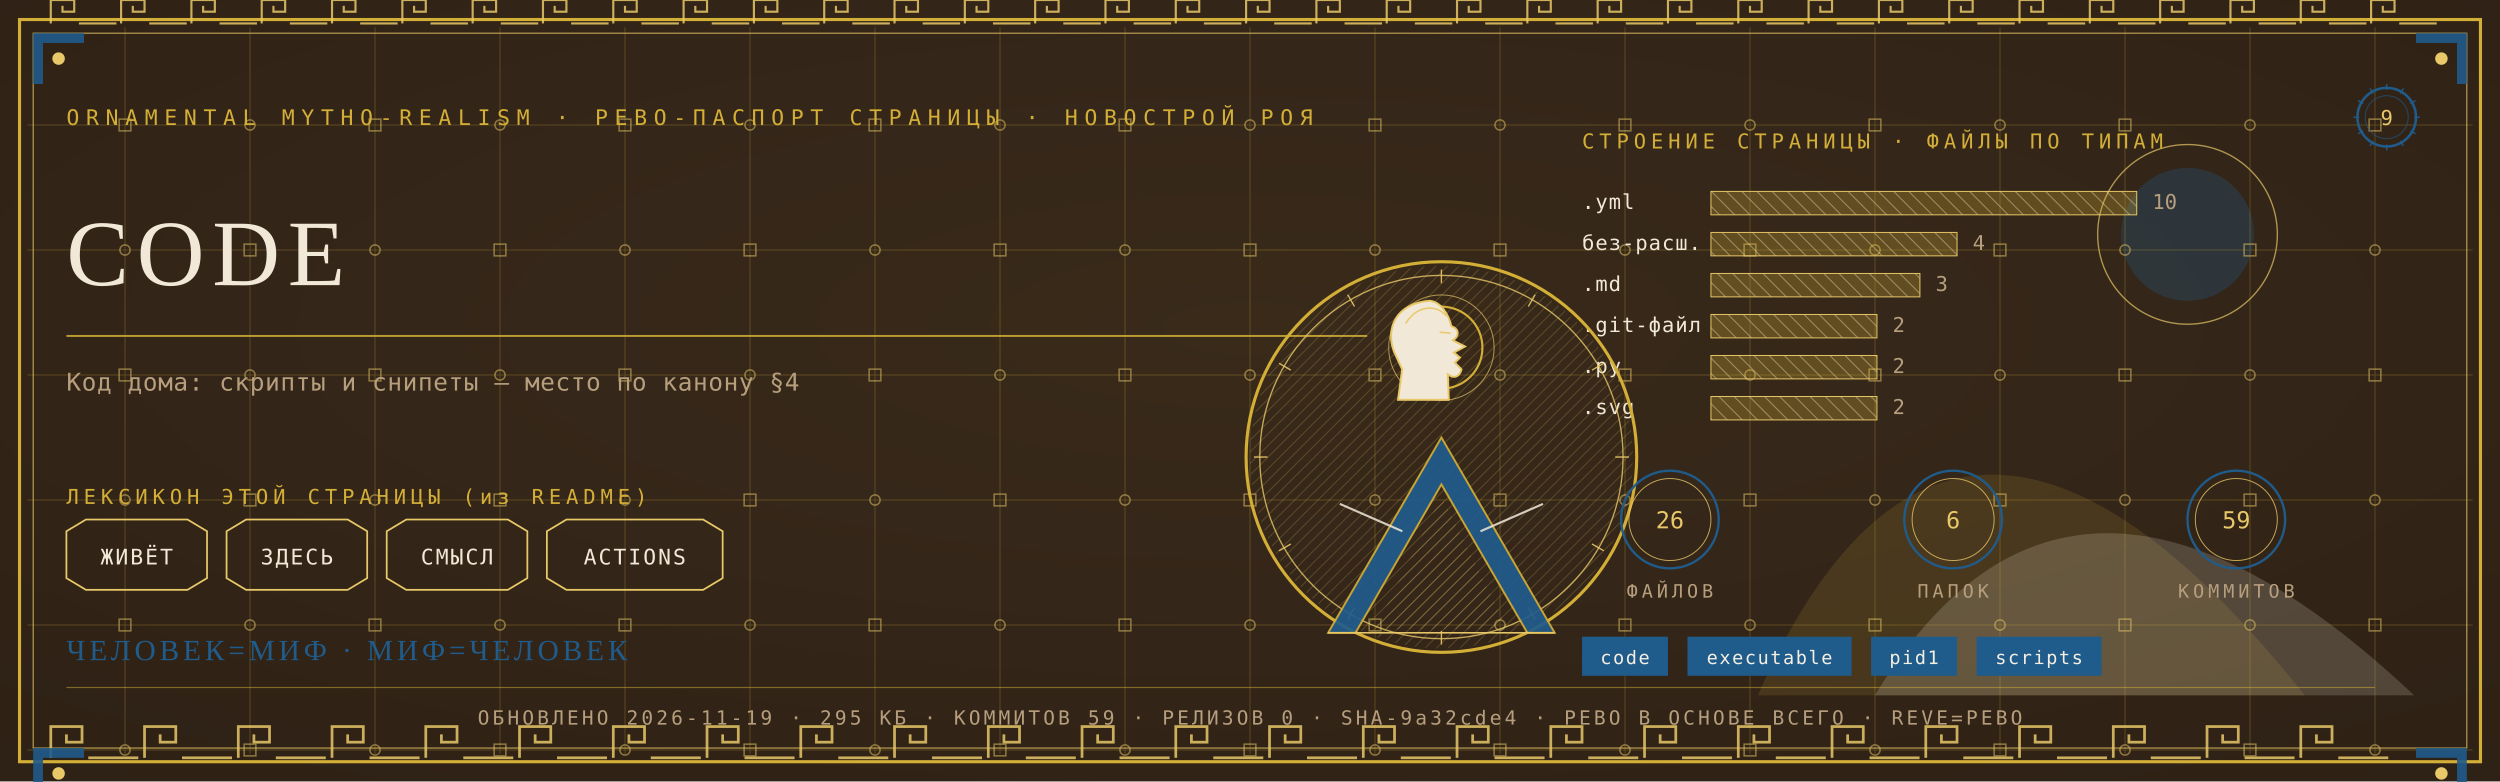
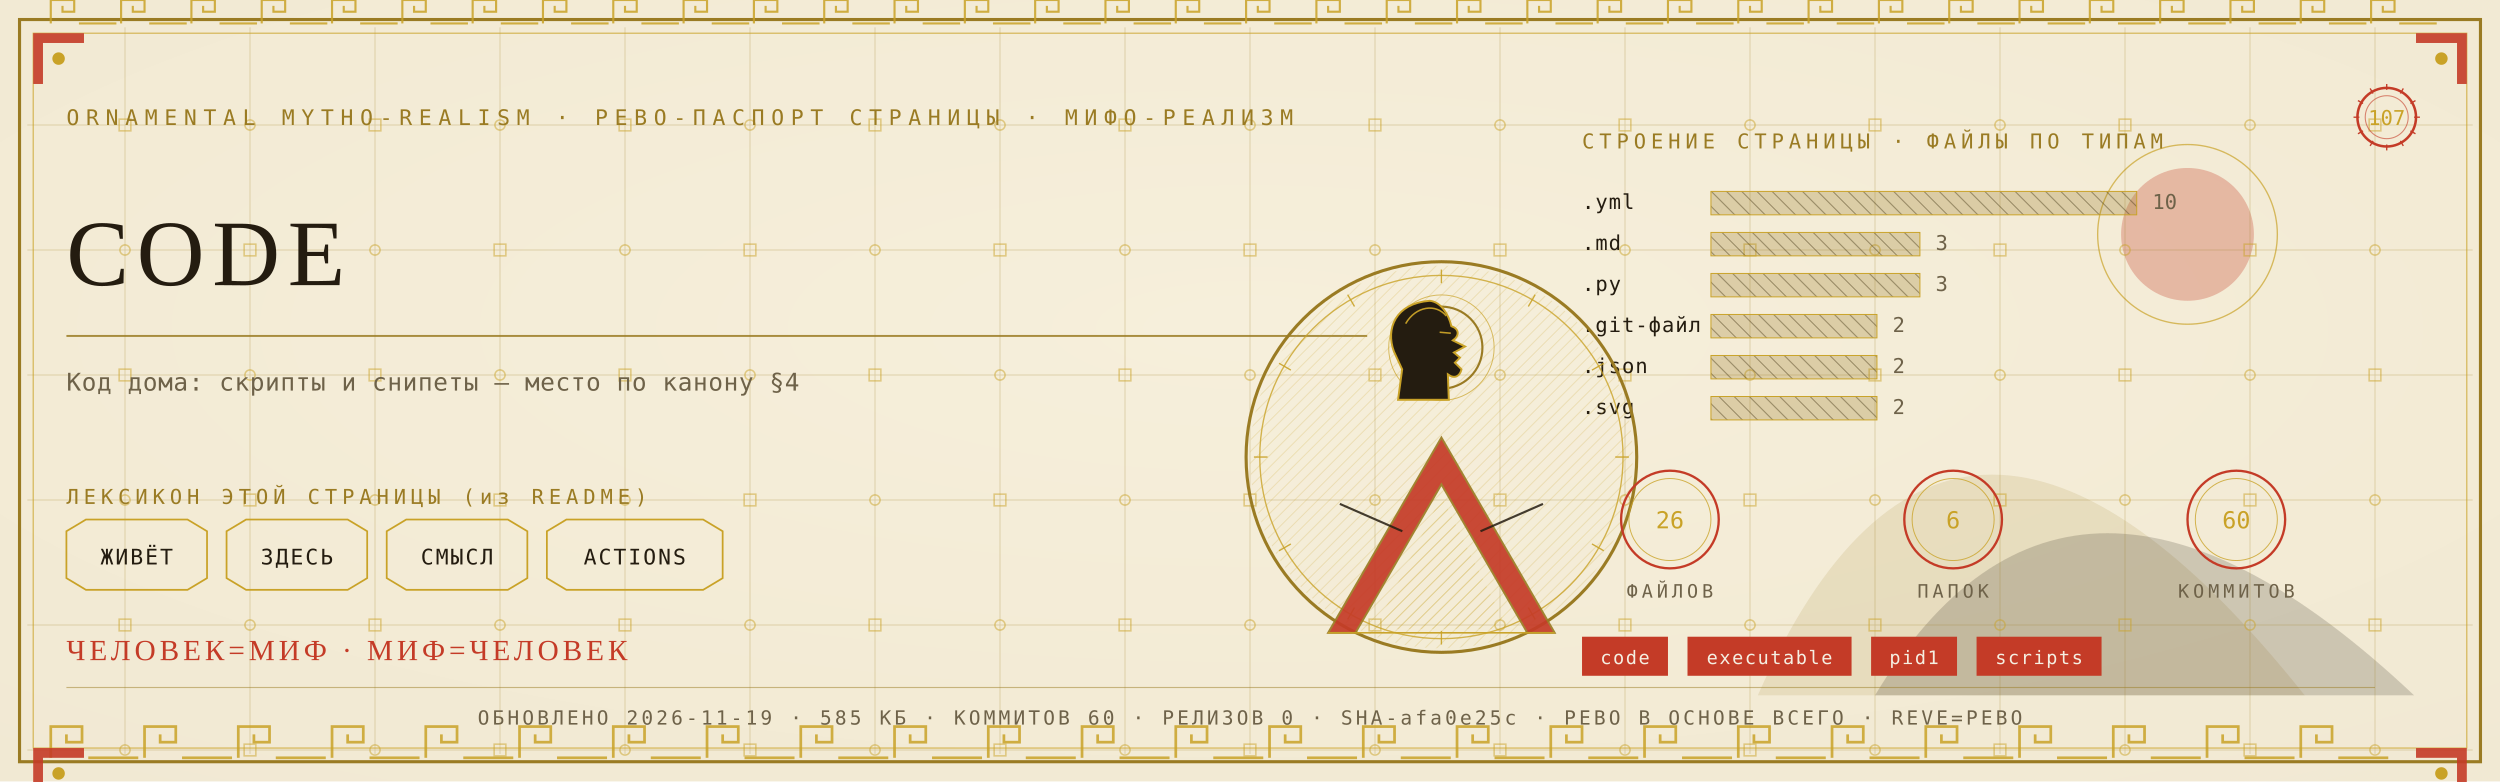
<svg xmlns="http://www.w3.org/2000/svg" viewBox="0 0 1280 400" width="1280" height="400">
  <defs>
-     <radialGradient id="rp9" cx="0.5" cy="0.42" r="1.1">
-       <stop offset="0" stop-color="#3A2A1B" />
-       <stop offset="1" stop-color="#2A1D12" />
+     <radialGradient id="rp107" cx="0.5" cy="0.42" r="1.1">
+       <stop offset="0" stop-color="#F6EFDC" />
+       <stop offset="1" stop-color="#EFE6CF" />
    </radialGradient>
    <pattern id="hatchm" width="4.2" height="4.2" patternUnits="userSpaceOnUse" patternTransform="rotate(45)">
      <rect width="4.2" height="4.2" fill="none" />
-       <line x1="0" y1="0" x2="0" y2="4.2" stroke="#E8C868" stroke-width="0.5" />
+       <line x1="0" y1="0" x2="0" y2="4.2" stroke="#C9A227" stroke-width="0.5" />
    </pattern>
    <pattern id="hatchv" width="5.5" height="5.5" patternUnits="userSpaceOnUse" patternTransform="rotate(-45)">
      <rect width="5.5" height="5.5" fill="none" />
-       <line x1="0" y1="0" x2="0" y2="5.5" stroke="#F1E8D8" stroke-width="0.5" />
+       <line x1="0" y1="0" x2="0" y2="5.5" stroke="#241C10" stroke-width="0.5" />
    </pattern>
  </defs>
-   <rect width="1280" height="400" fill="#2A1D12" />
-   <rect width="1280" height="400" fill="url(#rp9)" opacity="0.94" />
-   <path d="M 900 356 Q 1000 130 1180 356 Z" fill="#D4AF37" opacity="0.14" />
-   <path d="M 960 356 Q 1060 190 1236 356 Z" fill="#F1E8D8" opacity="0.18" />
-   <circle cx="1120" cy="120" r="34" fill="#1F5B8B" opacity="0.30" />
-   <circle cx="1120" cy="120" r="46" fill="none" stroke="#E8C868" stroke-width="0.7" opacity="0.7" />
-   <g stroke="#D4AF37" stroke-width="0.45" opacity="0.30">
+   <rect width="1280" height="400" fill="#EFE6CF" />
+   <rect width="1280" height="400" fill="url(#rp107)" opacity="0.94" />
+   <path d="M 900 356 Q 1000 130 1180 356 Z" fill="#9A7B23" opacity="0.14" />
+   <path d="M 960 356 Q 1060 190 1236 356 Z" fill="#241C10" opacity="0.18" />
+   <circle cx="1120" cy="120" r="34" fill="#C43B27" opacity="0.30" />
+   <circle cx="1120" cy="120" r="46" fill="none" stroke="#C9A227" stroke-width="0.7" opacity="0.7" />
+   <g stroke="#9A7B23" stroke-width="0.45" opacity="0.30">
    <line x1="64" y1="14" x2="64" y2="386" />
    <line x1="128" y1="14" x2="128" y2="386" />
    <line x1="192" y1="14" x2="192" y2="386" />
    <line x1="256" y1="14" x2="256" y2="386" />
    <line x1="320" y1="14" x2="320" y2="386" />
    <line x1="384" y1="14" x2="384" y2="386" />
    <line x1="448" y1="14" x2="448" y2="386" />
    <line x1="512" y1="14" x2="512" y2="386" />
    <line x1="576" y1="14" x2="576" y2="386" />
    <line x1="640" y1="14" x2="640" y2="386" />
    <line x1="704" y1="14" x2="704" y2="386" />
    <line x1="768" y1="14" x2="768" y2="386" />
    <line x1="832" y1="14" x2="832" y2="386" />
    <line x1="896" y1="14" x2="896" y2="386" />
    <line x1="960" y1="14" x2="960" y2="386" />
    <line x1="1024" y1="14" x2="1024" y2="386" />
    <line x1="1088" y1="14" x2="1088" y2="386" />
    <line x1="1152" y1="14" x2="1152" y2="386" />
    <line x1="1216" y1="14" x2="1216" y2="386" />
    <line x1="14" y1="64" x2="1266" y2="64" />
    <line x1="14" y1="128" x2="1266" y2="128" />
    <line x1="14" y1="192" x2="1266" y2="192" />
    <line x1="14" y1="256" x2="1266" y2="256" />
    <line x1="14" y1="320" x2="1266" y2="320" />
    <line x1="14" y1="384" x2="1266" y2="384" />
  </g>
-   <g fill="none" stroke="#E8C868" stroke-width="0.8" opacity="0.5">
+   <g fill="none" stroke="#C9A227" stroke-width="0.8" opacity="0.5">
    <rect x="61" y="61" width="6" height="6" />
    <circle cx="64" cy="128" r="2.6" />
    <rect x="61" y="189" width="6" height="6" />
    <circle cx="64" cy="256" r="2.6" />
    <rect x="61" y="317" width="6" height="6" />
    <circle cx="64" cy="384" r="2.6" />
    <circle cx="128" cy="64" r="2.6" />
    <rect x="125" y="125" width="6" height="6" />
    <circle cx="128" cy="192" r="2.6" />
    <rect x="125" y="253" width="6" height="6" />
    <circle cx="128" cy="320" r="2.6" />
    <rect x="125" y="381" width="6" height="6" />
    <rect x="189" y="61" width="6" height="6" />
    <circle cx="192" cy="128" r="2.6" />
    <rect x="189" y="189" width="6" height="6" />
    <circle cx="192" cy="256" r="2.6" />
    <rect x="189" y="317" width="6" height="6" />
    <circle cx="192" cy="384" r="2.6" />
    <circle cx="256" cy="64" r="2.6" />
    <rect x="253" y="125" width="6" height="6" />
    <circle cx="256" cy="192" r="2.6" />
    <rect x="253" y="253" width="6" height="6" />
    <circle cx="256" cy="320" r="2.6" />
    <rect x="253" y="381" width="6" height="6" />
    <rect x="317" y="61" width="6" height="6" />
    <circle cx="320" cy="128" r="2.6" />
    <rect x="317" y="189" width="6" height="6" />
    <circle cx="320" cy="256" r="2.6" />
    <rect x="317" y="317" width="6" height="6" />
    <circle cx="320" cy="384" r="2.6" />
    <circle cx="384" cy="64" r="2.6" />
    <rect x="381" y="125" width="6" height="6" />
    <circle cx="384" cy="192" r="2.6" />
    <rect x="381" y="253" width="6" height="6" />
    <circle cx="384" cy="320" r="2.6" />
    <rect x="381" y="381" width="6" height="6" />
    <rect x="445" y="61" width="6" height="6" />
    <circle cx="448" cy="128" r="2.6" />
    <rect x="445" y="189" width="6" height="6" />
    <circle cx="448" cy="256" r="2.6" />
    <rect x="445" y="317" width="6" height="6" />
    <circle cx="448" cy="384" r="2.6" />
    <circle cx="512" cy="64" r="2.6" />
    <rect x="509" y="125" width="6" height="6" />
    <circle cx="512" cy="192" r="2.6" />
    <rect x="509" y="253" width="6" height="6" />
    <circle cx="512" cy="320" r="2.6" />
    <rect x="509" y="381" width="6" height="6" />
    <rect x="573" y="61" width="6" height="6" />
    <circle cx="576" cy="128" r="2.6" />
    <rect x="573" y="189" width="6" height="6" />
    <circle cx="576" cy="256" r="2.6" />
    <rect x="573" y="317" width="6" height="6" />
    <circle cx="576" cy="384" r="2.6" />
    <circle cx="640" cy="64" r="2.6" />
    <rect x="637" y="125" width="6" height="6" />
    <circle cx="640" cy="192" r="2.6" />
    <rect x="637" y="253" width="6" height="6" />
    <circle cx="640" cy="320" r="2.6" />
    <rect x="637" y="381" width="6" height="6" />
    <rect x="701" y="61" width="6" height="6" />
    <circle cx="704" cy="128" r="2.6" />
    <rect x="701" y="189" width="6" height="6" />
    <circle cx="704" cy="256" r="2.6" />
    <rect x="701" y="317" width="6" height="6" />
    <circle cx="704" cy="384" r="2.6" />
    <circle cx="768" cy="64" r="2.6" />
    <rect x="765" y="125" width="6" height="6" />
    <circle cx="768" cy="192" r="2.6" />
    <rect x="765" y="253" width="6" height="6" />
    <circle cx="768" cy="320" r="2.6" />
    <rect x="765" y="381" width="6" height="6" />
    <rect x="829" y="61" width="6" height="6" />
    <circle cx="832" cy="128" r="2.6" />
    <rect x="829" y="189" width="6" height="6" />
    <circle cx="832" cy="256" r="2.6" />
    <rect x="829" y="317" width="6" height="6" />
    <circle cx="832" cy="384" r="2.6" />
    <circle cx="896" cy="64" r="2.6" />
    <rect x="893" y="125" width="6" height="6" />
    <circle cx="896" cy="192" r="2.6" />
    <rect x="893" y="253" width="6" height="6" />
    <circle cx="896" cy="320" r="2.6" />
    <rect x="893" y="381" width="6" height="6" />
    <rect x="957" y="61" width="6" height="6" />
    <circle cx="960" cy="128" r="2.6" />
    <rect x="957" y="189" width="6" height="6" />
    <circle cx="960" cy="256" r="2.6" />
    <rect x="957" y="317" width="6" height="6" />
    <circle cx="960" cy="384" r="2.6" />
    <circle cx="1024" cy="64" r="2.6" />
    <rect x="1021" y="125" width="6" height="6" />
    <circle cx="1024" cy="192" r="2.6" />
    <rect x="1021" y="253" width="6" height="6" />
    <circle cx="1024" cy="320" r="2.6" />
    <rect x="1021" y="381" width="6" height="6" />
    <rect x="1085" y="61" width="6" height="6" />
    <circle cx="1088" cy="128" r="2.6" />
    <rect x="1085" y="189" width="6" height="6" />
    <circle cx="1088" cy="256" r="2.6" />
    <rect x="1085" y="317" width="6" height="6" />
    <circle cx="1088" cy="384" r="2.6" />
    <circle cx="1152" cy="64" r="2.6" />
    <rect x="1149" y="125" width="6" height="6" />
    <circle cx="1152" cy="192" r="2.6" />
    <rect x="1149" y="253" width="6" height="6" />
    <circle cx="1152" cy="320" r="2.6" />
    <rect x="1149" y="381" width="6" height="6" />
    <rect x="1213" y="61" width="6" height="6" />
    <circle cx="1216" cy="128" r="2.6" />
    <rect x="1213" y="189" width="6" height="6" />
    <circle cx="1216" cy="256" r="2.6" />
    <rect x="1213" y="317" width="6" height="6" />
    <circle cx="1216" cy="384" r="2.6" />
  </g>
-   <rect x="10" y="10" width="1260" height="380" fill="none" stroke="#D4AF37" stroke-width="1.6" />
-   <rect x="17" y="17" width="1246" height="366" fill="none" stroke="#E8C868" stroke-width="0.6" opacity="0.75" />
-   <g fill="none" stroke="#E8C868" stroke-width="1.4" opacity="0.85">
+   <rect x="10" y="10" width="1260" height="380" fill="none" stroke="#9A7B23" stroke-width="1.6" />
+   <rect x="17" y="17" width="1246" height="366" fill="none" stroke="#C9A227" stroke-width="0.6" opacity="0.75" />
+   <g fill="none" stroke="#C9A227" stroke-width="1.4" opacity="0.85">
    <path d="M 26 388 L 26 372 L 42 372 L 42 380.0 L 34.0 380.0 L 34.0 376.0" />
    <line x1="45.2" y1="388" x2="70.8" y2="388" />
    <path d="M 74 388 L 74 372 L 90 372 L 90 380.0 L 82.0 380.0 L 82.0 376.0" />
    <line x1="93.2" y1="388" x2="118.8" y2="388" />
    <path d="M 122 388 L 122 372 L 138 372 L 138 380.0 L 130.0 380.0 L 130.0 376.0" />
    <line x1="141.2" y1="388" x2="166.8" y2="388" />
    <path d="M 170 388 L 170 372 L 186 372 L 186 380.0 L 178.0 380.0 L 178.0 376.0" />
    <line x1="189.2" y1="388" x2="214.8" y2="388" />
    <path d="M 218 388 L 218 372 L 234 372 L 234 380.0 L 226.0 380.0 L 226.0 376.0" />
    <line x1="237.2" y1="388" x2="262.8" y2="388" />
    <path d="M 266 388 L 266 372 L 282 372 L 282 380.0 L 274.0 380.0 L 274.0 376.0" />
    <line x1="285.2" y1="388" x2="310.8" y2="388" />
    <path d="M 314 388 L 314 372 L 330 372 L 330 380.0 L 322.0 380.0 L 322.0 376.0" />
    <line x1="333.2" y1="388" x2="358.8" y2="388" />
    <path d="M 362 388 L 362 372 L 378 372 L 378 380.0 L 370.0 380.0 L 370.0 376.0" />
    <line x1="381.2" y1="388" x2="406.8" y2="388" />
    <path d="M 410 388 L 410 372 L 426 372 L 426 380.0 L 418.0 380.0 L 418.0 376.0" />
    <line x1="429.2" y1="388" x2="454.8" y2="388" />
    <path d="M 458 388 L 458 372 L 474 372 L 474 380.0 L 466.0 380.0 L 466.0 376.0" />
    <line x1="477.2" y1="388" x2="502.8" y2="388" />
    <path d="M 506 388 L 506 372 L 522 372 L 522 380.0 L 514.0 380.0 L 514.0 376.0" />
    <line x1="525.2" y1="388" x2="550.8" y2="388" />
    <path d="M 554 388 L 554 372 L 570 372 L 570 380.0 L 562.0 380.0 L 562.0 376.0" />
    <line x1="573.2" y1="388" x2="598.8" y2="388" />
    <path d="M 602 388 L 602 372 L 618 372 L 618 380.0 L 610.0 380.0 L 610.0 376.0" />
    <line x1="621.2" y1="388" x2="646.8" y2="388" />
    <path d="M 650 388 L 650 372 L 666 372 L 666 380.0 L 658.0 380.0 L 658.0 376.0" />
    <line x1="669.2" y1="388" x2="694.8" y2="388" />
    <path d="M 698 388 L 698 372 L 714 372 L 714 380.0 L 706.0 380.0 L 706.0 376.0" />
    <line x1="717.2" y1="388" x2="742.8" y2="388" />
    <path d="M 746 388 L 746 372 L 762 372 L 762 380.0 L 754.0 380.0 L 754.0 376.0" />
    <line x1="765.2" y1="388" x2="790.8" y2="388" />
    <path d="M 794 388 L 794 372 L 810 372 L 810 380.0 L 802.0 380.0 L 802.0 376.0" />
    <line x1="813.2" y1="388" x2="838.8" y2="388" />
    <path d="M 842 388 L 842 372 L 858 372 L 858 380.0 L 850.0 380.0 L 850.0 376.0" />
    <line x1="861.2" y1="388" x2="886.8" y2="388" />
    <path d="M 890 388 L 890 372 L 906 372 L 906 380.0 L 898.0 380.0 L 898.0 376.0" />
    <line x1="909.2" y1="388" x2="934.8" y2="388" />
    <path d="M 938 388 L 938 372 L 954 372 L 954 380.0 L 946.0 380.0 L 946.0 376.0" />
    <line x1="957.2" y1="388" x2="982.8" y2="388" />
    <path d="M 986 388 L 986 372 L 1002 372 L 1002 380.0 L 994.0 380.0 L 994.0 376.0" />
    <line x1="1005.2" y1="388" x2="1030.8" y2="388" />
    <path d="M 1034 388 L 1034 372 L 1050 372 L 1050 380.0 L 1042.0 380.0 L 1042.0 376.0" />
    <line x1="1053.2" y1="388" x2="1078.8" y2="388" />
    <path d="M 1082 388 L 1082 372 L 1098 372 L 1098 380.0 L 1090.0 380.0 L 1090.0 376.0" />
    <line x1="1101.2" y1="388" x2="1126.8" y2="388" />
    <path d="M 1130 388 L 1130 372 L 1146 372 L 1146 380.0 L 1138.0 380.0 L 1138.0 376.0" />
    <line x1="1149.2" y1="388" x2="1174.8" y2="388" />
    <path d="M 1178 388 L 1178 372 L 1194 372 L 1194 380.0 L 1186.0 380.0 L 1186.0 376.0" />
    <line x1="1197.2" y1="388" x2="1222.8" y2="388" />
  </g>
-   <g fill="none" stroke="#E8C868" stroke-width="1.1" opacity="0.85">
+   <g fill="none" stroke="#C9A227" stroke-width="1.1" opacity="0.85">
    <path d="M 26 12 L 26 0 L 38 0 L 38 6.0 L 32.0 6.0 L 32.0 3.0" />
    <line x1="40.4" y1="12" x2="59.6" y2="12" />
    <path d="M 62 12 L 62 0 L 74 0 L 74 6.0 L 68.0 6.0 L 68.0 3.0" />
    <line x1="76.4" y1="12" x2="95.6" y2="12" />
    <path d="M 98 12 L 98 0 L 110 0 L 110 6.0 L 104.0 6.0 L 104.0 3.0" />
    <line x1="112.4" y1="12" x2="131.6" y2="12" />
    <path d="M 134 12 L 134 0 L 146 0 L 146 6.0 L 140.0 6.0 L 140.0 3.0" />
    <line x1="148.4" y1="12" x2="167.6" y2="12" />
    <path d="M 170 12 L 170 0 L 182 0 L 182 6.0 L 176.0 6.0 L 176.0 3.0" />
    <line x1="184.4" y1="12" x2="203.6" y2="12" />
    <path d="M 206 12 L 206 0 L 218 0 L 218 6.0 L 212.0 6.0 L 212.0 3.0" />
    <line x1="220.4" y1="12" x2="239.6" y2="12" />
    <path d="M 242 12 L 242 0 L 254 0 L 254 6.0 L 248.0 6.0 L 248.0 3.0" />
    <line x1="256.4" y1="12" x2="275.6" y2="12" />
    <path d="M 278 12 L 278 0 L 290 0 L 290 6.0 L 284.0 6.0 L 284.0 3.0" />
    <line x1="292.4" y1="12" x2="311.6" y2="12" />
    <path d="M 314 12 L 314 0 L 326 0 L 326 6.0 L 320.0 6.0 L 320.0 3.0" />
    <line x1="328.4" y1="12" x2="347.6" y2="12" />
    <path d="M 350 12 L 350 0 L 362 0 L 362 6.0 L 356.0 6.0 L 356.0 3.0" />
    <line x1="364.4" y1="12" x2="383.6" y2="12" />
    <path d="M 386 12 L 386 0 L 398 0 L 398 6.0 L 392.0 6.0 L 392.0 3.0" />
    <line x1="400.4" y1="12" x2="419.6" y2="12" />
    <path d="M 422 12 L 422 0 L 434 0 L 434 6.0 L 428.0 6.0 L 428.0 3.0" />
    <line x1="436.4" y1="12" x2="455.6" y2="12" />
    <path d="M 458 12 L 458 0 L 470 0 L 470 6.0 L 464.0 6.0 L 464.0 3.0" />
    <line x1="472.4" y1="12" x2="491.6" y2="12" />
    <path d="M 494 12 L 494 0 L 506 0 L 506 6.0 L 500.0 6.0 L 500.0 3.0" />
    <line x1="508.4" y1="12" x2="527.6" y2="12" />
    <path d="M 530 12 L 530 0 L 542 0 L 542 6.0 L 536.0 6.0 L 536.0 3.0" />
    <line x1="544.4" y1="12" x2="563.6" y2="12" />
    <path d="M 566 12 L 566 0 L 578 0 L 578 6.0 L 572.0 6.0 L 572.0 3.0" />
    <line x1="580.4" y1="12" x2="599.6" y2="12" />
    <path d="M 602 12 L 602 0 L 614 0 L 614 6.0 L 608.0 6.0 L 608.0 3.0" />
    <line x1="616.4" y1="12" x2="635.6" y2="12" />
    <path d="M 638 12 L 638 0 L 650 0 L 650 6.0 L 644.0 6.0 L 644.0 3.0" />
    <line x1="652.4" y1="12" x2="671.6" y2="12" />
    <path d="M 674 12 L 674 0 L 686 0 L 686 6.0 L 680.0 6.0 L 680.0 3.0" />
    <line x1="688.4" y1="12" x2="707.6" y2="12" />
    <path d="M 710 12 L 710 0 L 722 0 L 722 6.0 L 716.0 6.0 L 716.0 3.0" />
    <line x1="724.4" y1="12" x2="743.6" y2="12" />
    <path d="M 746 12 L 746 0 L 758 0 L 758 6.0 L 752.0 6.0 L 752.0 3.0" />
    <line x1="760.4" y1="12" x2="779.6" y2="12" />
    <path d="M 782 12 L 782 0 L 794 0 L 794 6.0 L 788.0 6.0 L 788.0 3.0" />
    <line x1="796.4" y1="12" x2="815.6" y2="12" />
    <path d="M 818 12 L 818 0 L 830 0 L 830 6.0 L 824.0 6.0 L 824.0 3.0" />
    <line x1="832.4" y1="12" x2="851.6" y2="12" />
    <path d="M 854 12 L 854 0 L 866 0 L 866 6.0 L 860.0 6.0 L 860.0 3.0" />
    <line x1="868.4" y1="12" x2="887.6" y2="12" />
    <path d="M 890 12 L 890 0 L 902 0 L 902 6.0 L 896.0 6.0 L 896.0 3.0" />
    <line x1="904.4" y1="12" x2="923.6" y2="12" />
    <path d="M 926 12 L 926 0 L 938 0 L 938 6.0 L 932.0 6.0 L 932.0 3.0" />
    <line x1="940.4" y1="12" x2="959.6" y2="12" />
    <path d="M 962 12 L 962 0 L 974 0 L 974 6.0 L 968.0 6.0 L 968.0 3.0" />
    <line x1="976.4" y1="12" x2="995.6" y2="12" />
    <path d="M 998 12 L 998 0 L 1010 0 L 1010 6.0 L 1004.0 6.0 L 1004.0 3.0" />
    <line x1="1012.4" y1="12" x2="1031.6" y2="12" />
    <path d="M 1034 12 L 1034 0 L 1046 0 L 1046 6.0 L 1040.0 6.0 L 1040.0 3.0" />
    <line x1="1048.4" y1="12" x2="1067.6" y2="12" />
    <path d="M 1070 12 L 1070 0 L 1082 0 L 1082 6.0 L 1076.0 6.0 L 1076.0 3.0" />
    <line x1="1084.4" y1="12" x2="1103.6" y2="12" />
    <path d="M 1106 12 L 1106 0 L 1118 0 L 1118 6.0 L 1112.0 6.0 L 1112.0 3.0" />
    <line x1="1120.4" y1="12" x2="1139.6" y2="12" />
    <path d="M 1142 12 L 1142 0 L 1154 0 L 1154 6.0 L 1148.0 6.0 L 1148.0 3.0" />
    <line x1="1156.4" y1="12" x2="1175.6" y2="12" />
    <path d="M 1178 12 L 1178 0 L 1190 0 L 1190 6.0 L 1184.0 6.0 L 1184.0 3.0" />
    <line x1="1192.4" y1="12" x2="1211.6" y2="12" />
    <path d="M 1214 12 L 1214 0 L 1226 0 L 1226 6.0 L 1220.0 6.0 L 1220.0 3.0" />
    <line x1="1228.4" y1="12" x2="1247.6" y2="12" />
  </g>
  <g transform="translate(17,17) scale(1,1)">
-     <path d="M 0 0 L 26 0 L 26 5 L 5 5 L 5 26 L 0 26 Z" fill="#1F5B8B" opacity="0.9" />
-     <circle cx="13" cy="13" r="3.2" fill="#E8C868" />
+     <path d="M 0 0 L 26 0 L 26 5 L 5 5 L 5 26 L 0 26 Z" fill="#C43B27" opacity="0.9" />
+     <circle cx="13" cy="13" r="3.2" fill="#C9A227" />
  </g>
  <g transform="translate(1263,17) scale(-1,1)">
-     <path d="M 0 0 L 26 0 L 26 5 L 5 5 L 5 26 L 0 26 Z" fill="#1F5B8B" opacity="0.9" />
-     <circle cx="13" cy="13" r="3.2" fill="#E8C868" />
+     <path d="M 0 0 L 26 0 L 26 5 L 5 5 L 5 26 L 0 26 Z" fill="#C43B27" opacity="0.9" />
+     <circle cx="13" cy="13" r="3.2" fill="#C9A227" />
  </g>
  <g transform="translate(17,383) scale(1,1)">
-     <path d="M 0 0 L 26 0 L 26 5 L 5 5 L 5 26 L 0 26 Z" fill="#1F5B8B" opacity="0.9" />
-     <circle cx="13" cy="13" r="3.2" fill="#E8C868" />
+     <path d="M 0 0 L 26 0 L 26 5 L 5 5 L 5 26 L 0 26 Z" fill="#C43B27" opacity="0.9" />
+     <circle cx="13" cy="13" r="3.2" fill="#C9A227" />
  </g>
  <g transform="translate(1263,383) scale(-1,1)">
-     <path d="M 0 0 L 26 0 L 26 5 L 5 5 L 5 26 L 0 26 Z" fill="#1F5B8B" opacity="0.9" />
-     <circle cx="13" cy="13" r="3.2" fill="#E8C868" />
-   </g>
-   <text x="34" y="64" font-family="'Cascadia Mono', ui-monospace, Consolas, monospace" font-size="11" fill="#D4AF37" letter-spacing="3.4">ORNAMENTAL MYTHO-REALISM · РЕВО-ПАСПОРТ СТРАНИЦЫ · НОВОСТРОЙ РОЯ</text>
+     <path d="M 0 0 L 26 0 L 26 5 L 5 5 L 5 26 L 0 26 Z" fill="#C43B27" opacity="0.9" />
+     <circle cx="13" cy="13" r="3.2" fill="#C9A227" />
+   </g>
+   <text x="34" y="64" font-family="'Cascadia Mono', ui-monospace, Consolas, monospace" font-size="11" fill="#9A7B23" letter-spacing="3.4">ORNAMENTAL MYTHO-REALISM · РЕВО-ПАСПОРТ СТРАНИЦЫ · МИФО-РЕАЛИЗМ</text>
  <g transform="translate(1222,60)">
-     <circle r="15" fill="none" stroke="#1F5B8B" stroke-width="1.3" />
-     <circle r="11" fill="none" stroke="#1F5B8B" stroke-width="0.55" opacity="0.6" />
-     <text y="4" text-anchor="middle" font-family="'Cascadia Mono', ui-monospace, Consolas, monospace" font-size="10.5" fill="#E8C868">9</text>
-     <g stroke="#1F5B8B" stroke-width="0.7">
+     <circle r="15" fill="none" stroke="#C43B27" stroke-width="1.3" />
+     <circle r="11" fill="none" stroke="#C43B27" stroke-width="0.55" opacity="0.6" />
+     <text y="4" text-anchor="middle" font-family="'Cascadia Mono', ui-monospace, Consolas, monospace" font-size="10.5" fill="#C9A227">107</text>
+     <g stroke="#C43B27" stroke-width="0.7">
      <line x1="0" y1="-17" x2="0" y2="-14" transform="rotate(0)" />
      <line x1="0" y1="-17" x2="0" y2="-14" transform="rotate(30)" />
      <line x1="0" y1="-17" x2="0" y2="-14" transform="rotate(60)" />
      <line x1="0" y1="-17" x2="0" y2="-14" transform="rotate(90)" />
      <line x1="0" y1="-17" x2="0" y2="-14" transform="rotate(120)" />
      <line x1="0" y1="-17" x2="0" y2="-14" transform="rotate(150)" />
      <line x1="0" y1="-17" x2="0" y2="-14" transform="rotate(180)" />
      <line x1="0" y1="-17" x2="0" y2="-14" transform="rotate(210)" />
      <line x1="0" y1="-17" x2="0" y2="-14" transform="rotate(240)" />
      <line x1="0" y1="-17" x2="0" y2="-14" transform="rotate(270)" />
      <line x1="0" y1="-17" x2="0" y2="-14" transform="rotate(300)" />
      <line x1="0" y1="-17" x2="0" y2="-14" transform="rotate(330)" />
    </g>
  </g>
-   <text x="34" y="146" font-family="Georgia, 'Times New Roman', serif" font-size="48.0" fill="#F1E8D8" letter-spacing="4">CODE</text>
-   <line x1="34" y1="172" x2="700" y2="172" stroke="#D4AF37" stroke-width="1" opacity="0.85" />
-   <text x="34" y="200" font-family="'Cascadia Mono', ui-monospace, Consolas, monospace" font-size="12.5" fill="#B79F7E" letter-spacing="0.3">Код дома: скрипты и снипеты — место по канону §4</text>
-   <text x="34" y="258" font-family="'Cascadia Mono', ui-monospace, Consolas, monospace" font-size="10.5" fill="#D4AF37" letter-spacing="2.5">ЛЕКСИКОН ЭТОЙ СТРАНИЦЫ (из README)</text>
-   <path d="M 34 272 L 44 266 L 96 266 L 106 272 L 106 296 L 96 302 L 44 302 L 34 296 Z" fill="none" stroke="#E8C868" stroke-width="0.9" />
-   <text x="70" y="289" text-anchor="middle" font-family="'Cascadia Mono', ui-monospace, Consolas, monospace" font-size="11" fill="#F1E8D8" letter-spacing="1">ЖИВЁТ</text>
-   <path d="M 116 272 L 126 266 L 178 266 L 188 272 L 188 296 L 178 302 L 126 302 L 116 296 Z" fill="none" stroke="#E8C868" stroke-width="0.9" />
-   <text x="152" y="289" text-anchor="middle" font-family="'Cascadia Mono', ui-monospace, Consolas, monospace" font-size="11" fill="#F1E8D8" letter-spacing="1">ЗДЕСЬ</text>
-   <path d="M 198 272 L 208 266 L 260 266 L 270 272 L 270 296 L 260 302 L 208 302 L 198 296 Z" fill="none" stroke="#E8C868" stroke-width="0.9" />
-   <text x="234" y="289" text-anchor="middle" font-family="'Cascadia Mono', ui-monospace, Consolas, monospace" font-size="11" fill="#F1E8D8" letter-spacing="1">СМЫСЛ</text>
-   <path d="M 280 272 L 290 266 L 360 266 L 370 272 L 370 296 L 360 302 L 290 302 L 280 296 Z" fill="none" stroke="#E8C868" stroke-width="0.9" />
-   <text x="325" y="289" text-anchor="middle" font-family="'Cascadia Mono', ui-monospace, Consolas, monospace" font-size="11" fill="#F1E8D8" letter-spacing="1">ACTIONS</text>
-   <text x="810" y="76" font-family="'Cascadia Mono', ui-monospace, Consolas, monospace" font-size="10.5" fill="#D4AF37" letter-spacing="2.5">СТРОЕНИЕ СТРАНИЦЫ · ФАЙЛЫ ПО ТИПАМ</text>
-   <text x="810" y="107" font-family="'Cascadia Mono', ui-monospace, Consolas, monospace" font-size="10.5" fill="#F1E8D8" letter-spacing="0.5">.yml</text>
+   <text x="34" y="146" font-family="Georgia, 'Times New Roman', serif" font-size="48.0" fill="#241C10" letter-spacing="4">CODE</text>
+   <line x1="34" y1="172" x2="700" y2="172" stroke="#9A7B23" stroke-width="1" opacity="0.85" />
+   <text x="34" y="200" font-family="'Cascadia Mono', ui-monospace, Consolas, monospace" font-size="12.5" fill="#6E6249" letter-spacing="0.3">Код дома: скрипты и снипеты — место по канону §4</text>
+   <text x="34" y="258" font-family="'Cascadia Mono', ui-monospace, Consolas, monospace" font-size="10.5" fill="#9A7B23" letter-spacing="2.5">ЛЕКСИКОН ЭТОЙ СТРАНИЦЫ (из README)</text>
+   <path d="M 34 272 L 44 266 L 96 266 L 106 272 L 106 296 L 96 302 L 44 302 L 34 296 Z" fill="none" stroke="#C9A227" stroke-width="0.9" />
+   <text x="70" y="289" text-anchor="middle" font-family="'Cascadia Mono', ui-monospace, Consolas, monospace" font-size="11" fill="#241C10" letter-spacing="1">ЖИВЁТ</text>
+   <path d="M 116 272 L 126 266 L 178 266 L 188 272 L 188 296 L 178 302 L 126 302 L 116 296 Z" fill="none" stroke="#C9A227" stroke-width="0.9" />
+   <text x="152" y="289" text-anchor="middle" font-family="'Cascadia Mono', ui-monospace, Consolas, monospace" font-size="11" fill="#241C10" letter-spacing="1">ЗДЕСЬ</text>
+   <path d="M 198 272 L 208 266 L 260 266 L 270 272 L 270 296 L 260 302 L 208 302 L 198 296 Z" fill="none" stroke="#C9A227" stroke-width="0.9" />
+   <text x="234" y="289" text-anchor="middle" font-family="'Cascadia Mono', ui-monospace, Consolas, monospace" font-size="11" fill="#241C10" letter-spacing="1">СМЫСЛ</text>
+   <path d="M 280 272 L 290 266 L 360 266 L 370 272 L 370 296 L 360 302 L 290 302 L 280 296 Z" fill="none" stroke="#C9A227" stroke-width="0.9" />
+   <text x="325" y="289" text-anchor="middle" font-family="'Cascadia Mono', ui-monospace, Consolas, monospace" font-size="11" fill="#241C10" letter-spacing="1">ACTIONS</text>
+   <text x="810" y="76" font-family="'Cascadia Mono', ui-monospace, Consolas, monospace" font-size="10.5" fill="#9A7B23" letter-spacing="2.5">СТРОЕНИЕ СТРАНИЦЫ · ФАЙЛЫ ПО ТИПАМ</text>
+   <text x="810" y="107" font-family="'Cascadia Mono', ui-monospace, Consolas, monospace" font-size="10.5" fill="#241C10" letter-spacing="0.5">.yml</text>
  <rect x="876" y="98" width="218" height="12" fill="url(#hatchv)" opacity="0.9" />
-   <rect x="876" y="98" width="218" height="12" fill="#D4AF37" opacity="0.28" />
-   <rect x="876" y="98" width="218" height="12" fill="none" stroke="#E8C868" stroke-width="0.5" />
-   <text x="1102" y="107" font-family="'Cascadia Mono', ui-monospace, Consolas, monospace" font-size="10.5" fill="#B79F7E">10</text>
-   <text x="810" y="128" font-family="'Cascadia Mono', ui-monospace, Consolas, monospace" font-size="10.5" fill="#F1E8D8" letter-spacing="0.5">без-расш.</text>
-   <rect x="876" y="119" width="126" height="12" fill="url(#hatchv)" opacity="0.9" />
-   <rect x="876" y="119" width="126" height="12" fill="#D4AF37" opacity="0.28" />
-   <rect x="876" y="119" width="126" height="12" fill="none" stroke="#E8C868" stroke-width="0.5" />
-   <text x="1010" y="128" font-family="'Cascadia Mono', ui-monospace, Consolas, monospace" font-size="10.5" fill="#B79F7E">4</text>
-   <text x="810" y="149" font-family="'Cascadia Mono', ui-monospace, Consolas, monospace" font-size="10.5" fill="#F1E8D8" letter-spacing="0.5">.md</text>
+   <rect x="876" y="98" width="218" height="12" fill="#9A7B23" opacity="0.28" />
+   <rect x="876" y="98" width="218" height="12" fill="none" stroke="#C9A227" stroke-width="0.5" />
+   <text x="1102" y="107" font-family="'Cascadia Mono', ui-monospace, Consolas, monospace" font-size="10.5" fill="#6E6249">10</text>
+   <text x="810" y="128" font-family="'Cascadia Mono', ui-monospace, Consolas, monospace" font-size="10.5" fill="#241C10" letter-spacing="0.5">.md</text>
+   <rect x="876" y="119" width="107" height="12" fill="url(#hatchv)" opacity="0.9" />
+   <rect x="876" y="119" width="107" height="12" fill="#9A7B23" opacity="0.28" />
+   <rect x="876" y="119" width="107" height="12" fill="none" stroke="#C9A227" stroke-width="0.5" />
+   <text x="991" y="128" font-family="'Cascadia Mono', ui-monospace, Consolas, monospace" font-size="10.5" fill="#6E6249">3</text>
+   <text x="810" y="149" font-family="'Cascadia Mono', ui-monospace, Consolas, monospace" font-size="10.5" fill="#241C10" letter-spacing="0.5">.py</text>
  <rect x="876" y="140" width="107" height="12" fill="url(#hatchv)" opacity="0.9" />
-   <rect x="876" y="140" width="107" height="12" fill="#D4AF37" opacity="0.28" />
-   <rect x="876" y="140" width="107" height="12" fill="none" stroke="#E8C868" stroke-width="0.5" />
-   <text x="991" y="149" font-family="'Cascadia Mono', ui-monospace, Consolas, monospace" font-size="10.5" fill="#B79F7E">3</text>
-   <text x="810" y="170" font-family="'Cascadia Mono', ui-monospace, Consolas, monospace" font-size="10.5" fill="#F1E8D8" letter-spacing="0.5">.git-файл</text>
+   <rect x="876" y="140" width="107" height="12" fill="#9A7B23" opacity="0.28" />
+   <rect x="876" y="140" width="107" height="12" fill="none" stroke="#C9A227" stroke-width="0.5" />
+   <text x="991" y="149" font-family="'Cascadia Mono', ui-monospace, Consolas, monospace" font-size="10.5" fill="#6E6249">3</text>
+   <text x="810" y="170" font-family="'Cascadia Mono', ui-monospace, Consolas, monospace" font-size="10.5" fill="#241C10" letter-spacing="0.5">.git-файл</text>
  <rect x="876" y="161" width="85" height="12" fill="url(#hatchv)" opacity="0.9" />
-   <rect x="876" y="161" width="85" height="12" fill="#D4AF37" opacity="0.28" />
-   <rect x="876" y="161" width="85" height="12" fill="none" stroke="#E8C868" stroke-width="0.5" />
-   <text x="969" y="170" font-family="'Cascadia Mono', ui-monospace, Consolas, monospace" font-size="10.5" fill="#B79F7E">2</text>
-   <text x="810" y="191" font-family="'Cascadia Mono', ui-monospace, Consolas, monospace" font-size="10.5" fill="#F1E8D8" letter-spacing="0.5">.py</text>
+   <rect x="876" y="161" width="85" height="12" fill="#9A7B23" opacity="0.28" />
+   <rect x="876" y="161" width="85" height="12" fill="none" stroke="#C9A227" stroke-width="0.5" />
+   <text x="969" y="170" font-family="'Cascadia Mono', ui-monospace, Consolas, monospace" font-size="10.5" fill="#6E6249">2</text>
+   <text x="810" y="191" font-family="'Cascadia Mono', ui-monospace, Consolas, monospace" font-size="10.5" fill="#241C10" letter-spacing="0.5">.json</text>
  <rect x="876" y="182" width="85" height="12" fill="url(#hatchv)" opacity="0.9" />
-   <rect x="876" y="182" width="85" height="12" fill="#D4AF37" opacity="0.28" />
-   <rect x="876" y="182" width="85" height="12" fill="none" stroke="#E8C868" stroke-width="0.5" />
-   <text x="969" y="191" font-family="'Cascadia Mono', ui-monospace, Consolas, monospace" font-size="10.5" fill="#B79F7E">2</text>
-   <text x="810" y="212" font-family="'Cascadia Mono', ui-monospace, Consolas, monospace" font-size="10.5" fill="#F1E8D8" letter-spacing="0.5">.svg</text>
+   <rect x="876" y="182" width="85" height="12" fill="#9A7B23" opacity="0.28" />
+   <rect x="876" y="182" width="85" height="12" fill="none" stroke="#C9A227" stroke-width="0.5" />
+   <text x="969" y="191" font-family="'Cascadia Mono', ui-monospace, Consolas, monospace" font-size="10.5" fill="#6E6249">2</text>
+   <text x="810" y="212" font-family="'Cascadia Mono', ui-monospace, Consolas, monospace" font-size="10.5" fill="#241C10" letter-spacing="0.5">.svg</text>
  <rect x="876" y="203" width="85" height="12" fill="url(#hatchv)" opacity="0.9" />
-   <rect x="876" y="203" width="85" height="12" fill="#D4AF37" opacity="0.28" />
-   <rect x="876" y="203" width="85" height="12" fill="none" stroke="#E8C868" stroke-width="0.5" />
-   <text x="969" y="212" font-family="'Cascadia Mono', ui-monospace, Consolas, monospace" font-size="10.5" fill="#B79F7E">2</text>
+   <rect x="876" y="203" width="85" height="12" fill="#9A7B23" opacity="0.28" />
+   <rect x="876" y="203" width="85" height="12" fill="none" stroke="#C9A227" stroke-width="0.5" />
+   <text x="969" y="212" font-family="'Cascadia Mono', ui-monospace, Consolas, monospace" font-size="10.5" fill="#6E6249">2</text>
  <g transform="translate(738,234)">
-     <circle r="100" fill="none" stroke="#D4AF37" stroke-width="1.6" />
-     <circle r="93" fill="none" stroke="#E8C868" stroke-width="0.7" opacity="0.8" />
+     <circle r="100" fill="none" stroke="#9A7B23" stroke-width="1.6" />
+     <circle r="93" fill="none" stroke="#C9A227" stroke-width="0.7" opacity="0.8" />
    <circle r="98" fill="url(#hatchm)" opacity="0.4" />
-     <g stroke="#E8C868" stroke-width="0.7" opacity="0.9">
+     <g stroke="#C9A227" stroke-width="0.7" opacity="0.9">
      <line x1="0" y1="-96" x2="0" y2="-89" transform="rotate(0)" />
      <line x1="0" y1="-96" x2="0" y2="-89" transform="rotate(30)" />
      <line x1="0" y1="-96" x2="0" y2="-89" transform="rotate(60)" />
      <line x1="0" y1="-96" x2="0" y2="-89" transform="rotate(90)" />
      <line x1="0" y1="-96" x2="0" y2="-89" transform="rotate(120)" />
      <line x1="0" y1="-96" x2="0" y2="-89" transform="rotate(150)" />
      <line x1="0" y1="-96" x2="0" y2="-89" transform="rotate(180)" />
      <line x1="0" y1="-96" x2="0" y2="-89" transform="rotate(210)" />
      <line x1="0" y1="-96" x2="0" y2="-89" transform="rotate(240)" />
      <line x1="0" y1="-96" x2="0" y2="-89" transform="rotate(270)" />
      <line x1="0" y1="-96" x2="0" y2="-89" transform="rotate(300)" />
      <line x1="0" y1="-96" x2="0" y2="-89" transform="rotate(330)" />
    </g>
-     <circle cy="-56" r="21" fill="none" stroke="#D4AF37" stroke-width="1.1" />
-     <circle cy="-56" r="27" fill="none" stroke="#E8C868" stroke-width="0.5" opacity="0.7" />
-     <path d="M -6.0 -80.0 C -23.5 -78.7 -28.7 -65.7 -24.3 -54.0 L -20.1 -44.9 L -22.2 -29.3 L 3.8 -29.3 L 3.3 -42.3 C 6.9 -39.7 9.5 -41.5 10.3 -44.9 L 6.9 -48.3 L 9.5 -50.9 L 6.4 -53.5 L 12.1 -56.6 L 5.9 -59.7 C 9.5 -62.3 9.0 -65.7 5.1 -67.0 C 3.8 -72.7 -0.1 -79.5 -6.0 -80.0 Z" fill="#F1E8D8" stroke="#E8C868" stroke-width="1.0" />
-     <g fill="none" stroke="#E8C868" stroke-width="0.8" opacity="0.95">
+     <circle cy="-56" r="21" fill="none" stroke="#9A7B23" stroke-width="1.1" />
+     <circle cy="-56" r="27" fill="none" stroke="#C9A227" stroke-width="0.5" opacity="0.7" />
+     <path d="M -6.0 -80.0 C -23.5 -78.7 -28.7 -65.7 -24.3 -54.0 L -20.1 -44.9 L -22.2 -29.3 L 3.8 -29.3 L 3.3 -42.3 C 6.9 -39.7 9.5 -41.5 10.3 -44.9 L 6.9 -48.3 L 9.5 -50.9 L 6.4 -53.5 L 12.1 -56.6 L 5.9 -59.7 C 9.5 -62.3 9.0 -65.7 5.1 -67.0 C 3.8 -72.7 -0.1 -79.5 -6.0 -80.0 Z" fill="#241C10" stroke="#C9A227" stroke-width="1.0" />
+     <g fill="none" stroke="#C9A227" stroke-width="0.8" opacity="0.95">
      <path d="M -18.3 -68.3 C -13.1 -77.4 -2.7 -78.7 2.5 -72.2" />
      <path d="M -0.9 -63.9 L 4.8 -63.4" />
    </g>
-     <path d="M -58.0 90.0 L 0 -10.0 L 58.0 90.0 L 44.0 90.0 L 0 14.0 L -44.0 90.0 Z" fill="#1F5B8B" opacity="0.92" stroke="#D4AF37" stroke-width="1.0" />
+     <path d="M -58.0 90.0 L 0 -10.0 L 58.0 90.0 L 44.0 90.0 L 0 14.0 L -44.0 90.0 Z" fill="#C43B27" opacity="0.92" stroke="#9A7B23" stroke-width="1.0" />
    <path d="M -34.0 88.0 L 0 20.0 L 34.0 88.0" fill="url(#hatchm)" opacity="0.5" stroke="none" />
-     <path d="M -58.0 90.0 L 58.0 90.0" fill="none" stroke="#E8C868" stroke-width="0.8" />
-     <path d="M -52.0 24.0 L -20.0 38.0" fill="none" stroke="#F1E8D8" stroke-width="1.1" opacity="0.85" />
-     <path d="M 52.0 24.0 L 20.0 38.0" fill="none" stroke="#F1E8D8" stroke-width="1.1" opacity="0.85" />
+     <path d="M -58.0 90.0 L 58.0 90.0" fill="none" stroke="#C9A227" stroke-width="0.8" />
+     <path d="M -52.0 24.0 L -20.0 38.0" fill="none" stroke="#241C10" stroke-width="1.1" opacity="0.85" />
+     <path d="M 52.0 24.0 L 20.0 38.0" fill="none" stroke="#241C10" stroke-width="1.1" opacity="0.85" />
  </g>
  <g transform="translate(855,266)">
-     <circle r="25" fill="none" stroke="#1F5B8B" stroke-width="1.2" />
-     <circle r="21" fill="none" stroke="#E8C868" stroke-width="0.5" opacity="0.8" />
-     <text y="4.5" text-anchor="middle" font-family="'Cascadia Mono', ui-monospace, Consolas, monospace" font-size="12" fill="#E8C868">26</text>
-     <text y="40" text-anchor="middle" font-family="'Cascadia Mono', ui-monospace, Consolas, monospace" font-size="9.5" fill="#B79F7E" letter-spacing="2">ФАЙЛОВ</text>
+     <circle r="25" fill="none" stroke="#C43B27" stroke-width="1.2" />
+     <circle r="21" fill="none" stroke="#C9A227" stroke-width="0.5" opacity="0.8" />
+     <text y="4.5" text-anchor="middle" font-family="'Cascadia Mono', ui-monospace, Consolas, monospace" font-size="12" fill="#C9A227">26</text>
+     <text y="40" text-anchor="middle" font-family="'Cascadia Mono', ui-monospace, Consolas, monospace" font-size="9.5" fill="#6E6249" letter-spacing="2">ФАЙЛОВ</text>
  </g>
  <g transform="translate(1000,266)">
-     <circle r="25" fill="none" stroke="#1F5B8B" stroke-width="1.2" />
-     <circle r="21" fill="none" stroke="#E8C868" stroke-width="0.5" opacity="0.8" />
-     <text y="4.5" text-anchor="middle" font-family="'Cascadia Mono', ui-monospace, Consolas, monospace" font-size="12" fill="#E8C868">6</text>
-     <text y="40" text-anchor="middle" font-family="'Cascadia Mono', ui-monospace, Consolas, monospace" font-size="9.5" fill="#B79F7E" letter-spacing="2">ПАПОК</text>
+     <circle r="25" fill="none" stroke="#C43B27" stroke-width="1.2" />
+     <circle r="21" fill="none" stroke="#C9A227" stroke-width="0.5" opacity="0.8" />
+     <text y="4.5" text-anchor="middle" font-family="'Cascadia Mono', ui-monospace, Consolas, monospace" font-size="12" fill="#C9A227">6</text>
+     <text y="40" text-anchor="middle" font-family="'Cascadia Mono', ui-monospace, Consolas, monospace" font-size="9.5" fill="#6E6249" letter-spacing="2">ПАПОК</text>
  </g>
  <g transform="translate(1145,266)">
-     <circle r="25" fill="none" stroke="#1F5B8B" stroke-width="1.2" />
-     <circle r="21" fill="none" stroke="#E8C868" stroke-width="0.5" opacity="0.8" />
-     <text y="4.5" text-anchor="middle" font-family="'Cascadia Mono', ui-monospace, Consolas, monospace" font-size="12" fill="#E8C868">59</text>
-     <text y="40" text-anchor="middle" font-family="'Cascadia Mono', ui-monospace, Consolas, monospace" font-size="9.5" fill="#B79F7E" letter-spacing="2">КОММИТОВ</text>
-   </g>
-   <rect x="810" y="326" rx="0" width="44" height="20" fill="#1F5B8B" />
+     <circle r="25" fill="none" stroke="#C43B27" stroke-width="1.2" />
+     <circle r="21" fill="none" stroke="#C9A227" stroke-width="0.5" opacity="0.8" />
+     <text y="4.5" text-anchor="middle" font-family="'Cascadia Mono', ui-monospace, Consolas, monospace" font-size="12" fill="#C9A227">60</text>
+     <text y="40" text-anchor="middle" font-family="'Cascadia Mono', ui-monospace, Consolas, monospace" font-size="9.5" fill="#6E6249" letter-spacing="2">КОММИТОВ</text>
+   </g>
+   <rect x="810" y="326" rx="0" width="44" height="20" fill="#C43B27" />
  <text x="832" y="340" text-anchor="middle" font-family="'Cascadia Mono', ui-monospace, Consolas, monospace" font-size="9.5" fill="#F5EFE2" letter-spacing="0.8">code</text>
-   <rect x="864" y="326" rx="0" width="84" height="20" fill="#1F5B8B" />
+   <rect x="864" y="326" rx="0" width="84" height="20" fill="#C43B27" />
  <text x="906" y="340" text-anchor="middle" font-family="'Cascadia Mono', ui-monospace, Consolas, monospace" font-size="9.5" fill="#F5EFE2" letter-spacing="0.8">executable</text>
-   <rect x="958" y="326" rx="0" width="44" height="20" fill="#1F5B8B" />
+   <rect x="958" y="326" rx="0" width="44" height="20" fill="#C43B27" />
  <text x="980" y="340" text-anchor="middle" font-family="'Cascadia Mono', ui-monospace, Consolas, monospace" font-size="9.5" fill="#F5EFE2" letter-spacing="0.8">pid1</text>
-   <rect x="1012" y="326" rx="0" width="64" height="20" fill="#1F5B8B" />
+   <rect x="1012" y="326" rx="0" width="64" height="20" fill="#C43B27" />
  <text x="1044" y="340" text-anchor="middle" font-family="'Cascadia Mono', ui-monospace, Consolas, monospace" font-size="9.5" fill="#F5EFE2" letter-spacing="0.8">scripts</text>
-   <text x="34" y="338" font-family="Georgia, 'Times New Roman', serif" font-size="15" fill="#1F5B8B" letter-spacing="2">ЧЕЛОВЕК=МИФ · МИФ=ЧЕЛОВЕК</text>
-   <line x1="34" y1="352" x2="1216" y2="352" stroke="#D4AF37" stroke-width="0.6" opacity="0.5" />
-   <text x="640" y="371" text-anchor="middle" font-family="'Cascadia Mono', ui-monospace, Consolas, monospace" font-size="10" fill="#B79F7E" letter-spacing="1.6">ОБНОВЛЕНО 2026-11-19 · 295 КБ · КОММИТОВ 59 · РЕЛИЗОВ 0 · SHA-9a32cde4 · РЕВО В ОСНОВЕ ВСЕГО · REVE=РЕВО</text>
+   <text x="34" y="338" font-family="Georgia, 'Times New Roman', serif" font-size="15" fill="#C43B27" letter-spacing="2">ЧЕЛОВЕК=МИФ · МИФ=ЧЕЛОВЕК</text>
+   <line x1="34" y1="352" x2="1216" y2="352" stroke="#9A7B23" stroke-width="0.6" opacity="0.5" />
+   <text x="640" y="371" text-anchor="middle" font-family="'Cascadia Mono', ui-monospace, Consolas, monospace" font-size="10" fill="#6E6249" letter-spacing="1.6">ОБНОВЛЕНО 2026-11-19 · 585 КБ · КОММИТОВ 60 · РЕЛИЗОВ 0 · SHA-afa0e25c · РЕВО В ОСНОВЕ ВСЕГО · REVE=РЕВО</text>
</svg>
